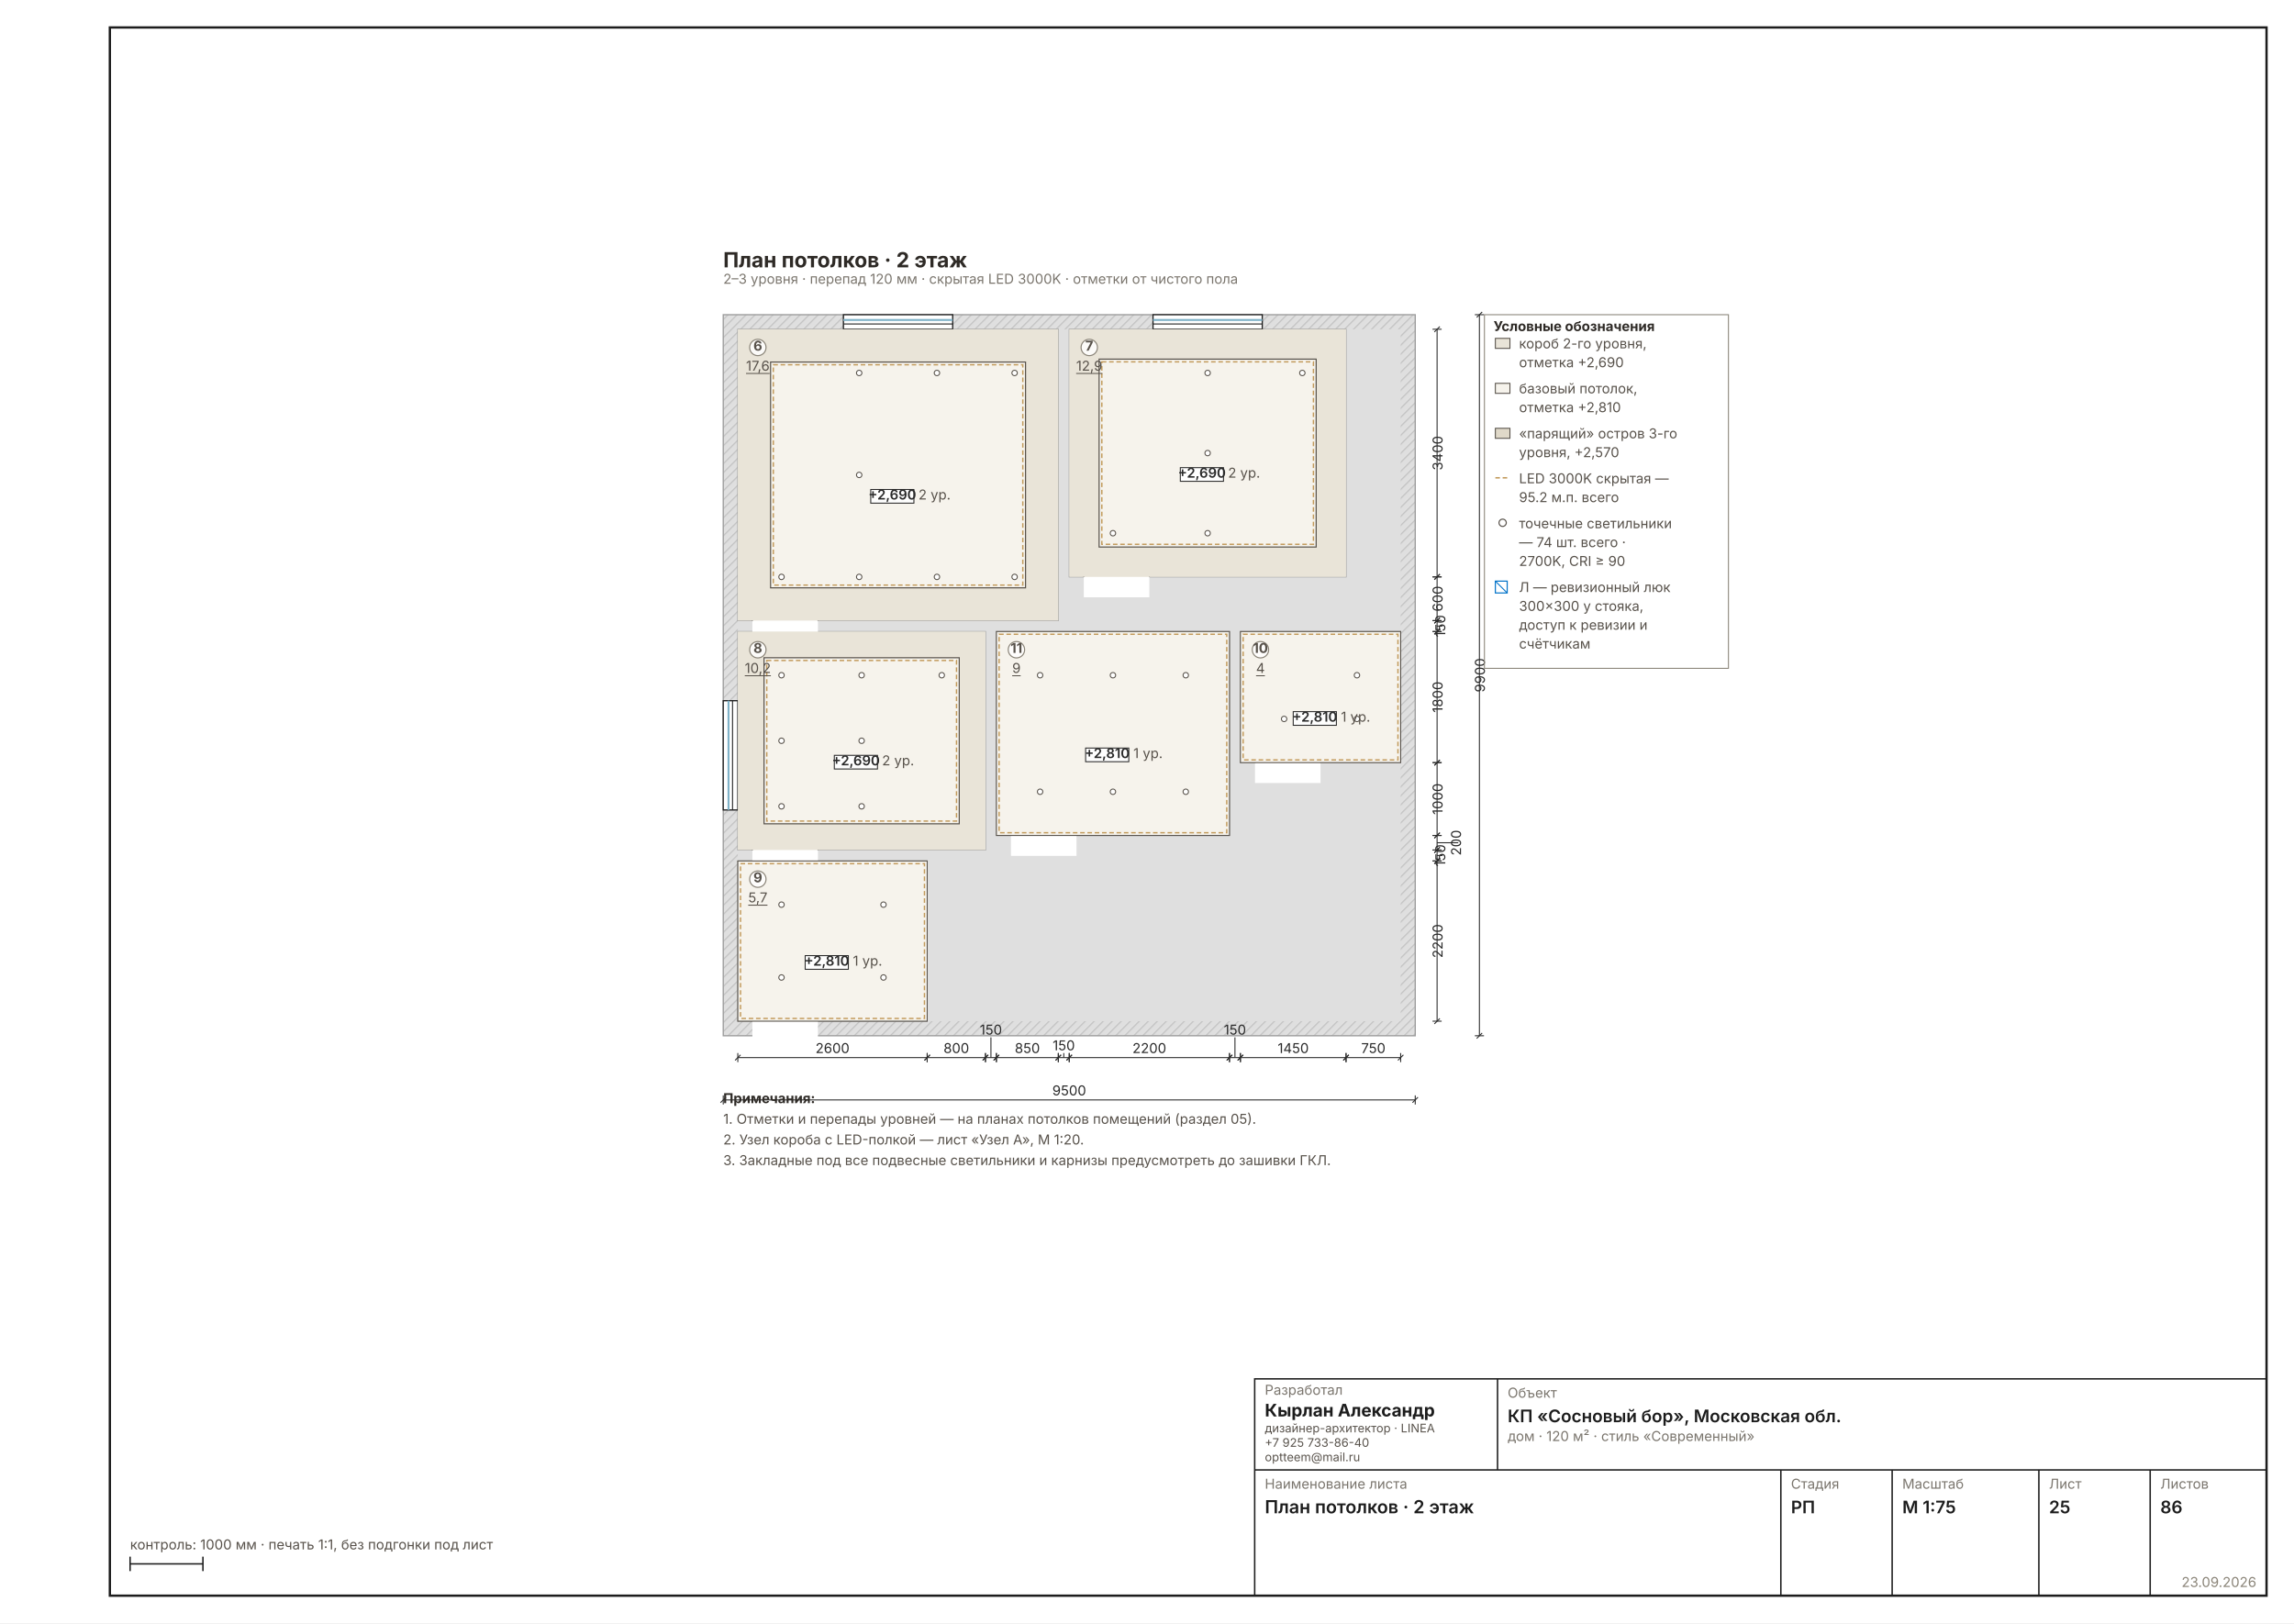
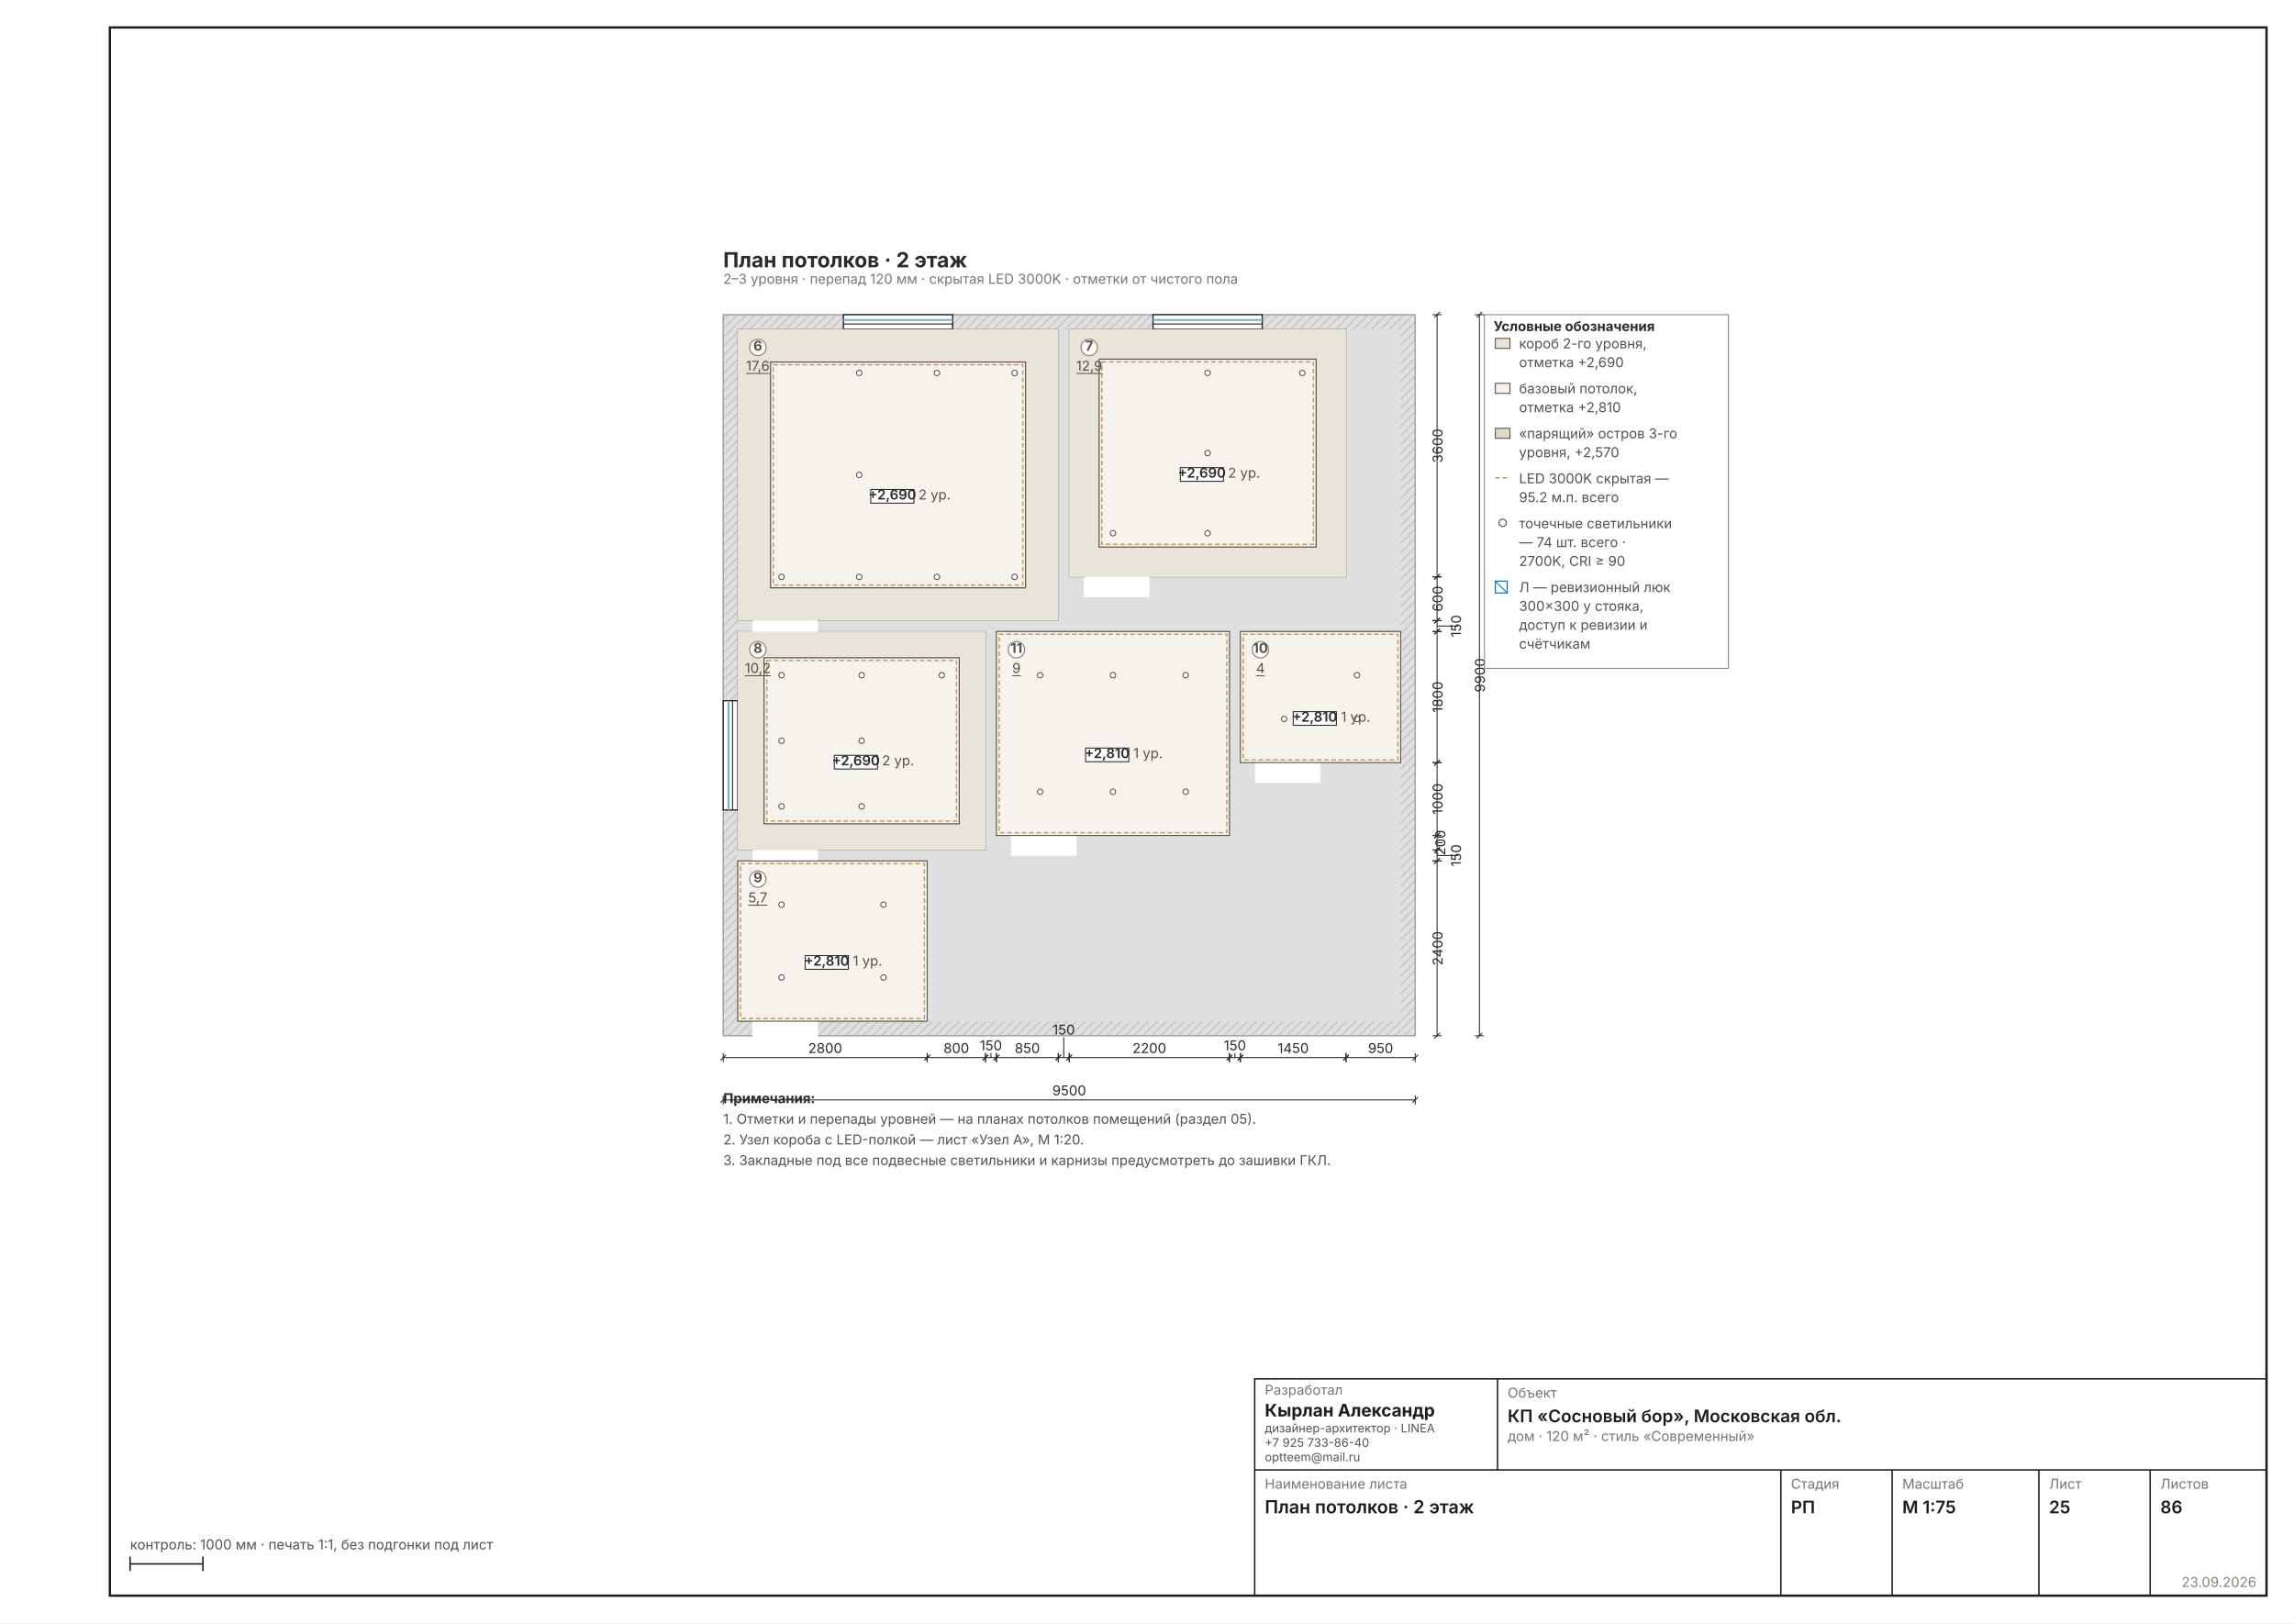
<svg xmlns="http://www.w3.org/2000/svg" width="1587" height="1123" viewBox="0 0 1587 1123" font-family="Inter, &quot;Helvetica Neue&quot;, Arial, sans-serif" data-sheet="ceiling" data-scale="1:75">
  <rect width="1587" height="1123" fill="#FFFFFF" />
  <rect x="76" y="19" width="1492" height="1085" fill="none" stroke="#1C1C1C" stroke-width="1.6" />
  <g transform="translate(456.2487 171.1135) scale(0.6299)">
    <defs>
      <pattern id="wh25" width="7" height="7" patternUnits="userSpaceOnUse" patternTransform="rotate(45)">
        <rect width="7" height="7" fill="#DFDFDF" />
        <line x1="0" y1="0" x2="0" y2="7" stroke="#C4C4C4" stroke-width="2.70" />
      </pattern>
    </defs>
    <rect x="70" y="74" width="760" height="792" fill="url(#wh25)" stroke="#9A9A9A" stroke-width="1.35" />
    <rect x="86" y="90" width="728" height="760" fill="#DFDFDF" />
    <rect x="86" y="90" width="352" height="320" fill="#FFFFFF" stroke="#9A9A9A" stroke-width="1.08" />
    <rect x="450" y="90" width="304" height="272" fill="#FFFFFF" stroke="#9A9A9A" stroke-width="1.08" />
    <rect x="86" y="422" width="272" height="240" fill="#FFFFFF" stroke="#9A9A9A" stroke-width="1.08" />
    <rect x="86" y="674" width="208" height="176" fill="#FFFFFF" stroke="#9A9A9A" stroke-width="1.08" />
    <rect x="638" y="422" width="176" height="144" fill="#FFFFFF" stroke="#9A9A9A" stroke-width="1.08" />
    <rect x="370" y="422" width="256" height="224" fill="#FFFFFF" stroke="#9A9A9A" stroke-width="1.08" />
    <rect x="102" y="406.8" width="72" height="25.6" fill="#FFFFFF" />
    <line x1="102" y1="410" x2="102" y2="338" stroke="#2A2A2A" stroke-width="1.89" />
    <path d="M 174 410 A 72 72 0 0 0 102 338" fill="none" stroke="#2A2A2A" stroke-width="1.08" />
    <rect x="466" y="358.8" width="72" height="25.6" fill="#FFFFFF" />
    <line x1="466" y1="362" x2="466" y2="290" stroke="#2A2A2A" stroke-width="1.89" />
    <path d="M 538 362 A 72 72 0 0 0 466 290" fill="none" stroke="#2A2A2A" stroke-width="1.08" />
    <rect x="102" y="658.8" width="72" height="25.6" fill="#FFFFFF" />
    <line x1="102" y1="662" x2="102" y2="590" stroke="#2A2A2A" stroke-width="1.89" />
    <path d="M 174 662 A 72 72 0 0 0 102 590" fill="none" stroke="#2A2A2A" stroke-width="1.08" />
    <rect x="102" y="846.8" width="72" height="25.6" fill="#FFFFFF" />
    <line x1="102" y1="850" x2="102" y2="778" stroke="#2A2A2A" stroke-width="1.89" />
    <path d="M 174 850 A 72 72 0 0 0 102 778" fill="none" stroke="#2A2A2A" stroke-width="1.08" />
    <rect x="654" y="562.8" width="72" height="25.6" fill="#FFFFFF" />
    <line x1="654" y1="566" x2="654" y2="494" stroke="#2A2A2A" stroke-width="1.89" />
    <path d="M 726 566 A 72 72 0 0 0 654 494" fill="none" stroke="#2A2A2A" stroke-width="1.08" />
    <rect x="386" y="642.8" width="72" height="25.6" fill="#FFFFFF" />
    <line x1="386" y1="646" x2="386" y2="574" stroke="#2A2A2A" stroke-width="1.89" />
    <path d="M 458 646 A 72 72 0 0 0 386 574" fill="none" stroke="#2A2A2A" stroke-width="1.08" />
    <rect x="202" y="74" width="120" height="16" fill="#FFFFFF" stroke="#1C1C1C" stroke-width="1.35" />
    <line x1="202" y1="79.8" x2="322" y2="79.8" stroke="#7FB2C8" stroke-width="2.16" />
    <line x1="202" y1="84.2" x2="322" y2="84.2" stroke="#1C1C1C" stroke-width="1.08" />
    <rect x="542" y="74" width="120" height="16" fill="#FFFFFF" stroke="#1C1C1C" stroke-width="1.35" />
    <line x1="542" y1="79.8" x2="662" y2="79.8" stroke="#7FB2C8" stroke-width="2.16" />
    <line x1="542" y1="84.2" x2="662" y2="84.2" stroke="#1C1C1C" stroke-width="1.08" />
    <rect x="70" y="498" width="16" height="120" fill="#FFFFFF" stroke="#1C1C1C" stroke-width="1.35" />
    <line x1="75.8" y1="498" x2="75.8" y2="618" stroke="#7FB2C8" stroke-width="2.16" />
    <line x1="80.2" y1="498" x2="80.2" y2="618" stroke="#1C1C1C" stroke-width="1.08" />
    <rect x="86" y="90" width="352" height="320" fill="#E9E4D8" />
    <rect x="122" y="126" width="280" height="248" fill="#F6F3EC" stroke="#57514A" stroke-width="1.22" />
    <rect x="125" y="129" width="274" height="242" fill="none" stroke="#C29A5B" stroke-width="1.49" stroke-dasharray="5 3" />
    <circle cx="134" cy="362" r="3" fill="#FFF" stroke="#57514A" stroke-width="1.08" />
    <circle cx="219.3" cy="138" r="3" fill="#FFF" stroke="#57514A" stroke-width="1.08" />
    <circle cx="219.3" cy="250" r="3" fill="#FFF" stroke="#57514A" stroke-width="1.08" />
    <circle cx="219.3" cy="362" r="3" fill="#FFF" stroke="#57514A" stroke-width="1.08" />
    <circle cx="304.7" cy="138" r="3" fill="#FFF" stroke="#57514A" stroke-width="1.08" />
    <circle cx="304.7" cy="362" r="3" fill="#FFF" stroke="#57514A" stroke-width="1.08" />
    <circle cx="390" cy="138" r="3" fill="#FFF" stroke="#57514A" stroke-width="1.08" />
    <circle cx="390" cy="362" r="3" fill="#FFF" stroke="#57514A" stroke-width="1.08" />
    <rect x="450" y="90" width="304" height="272" fill="#E9E4D8" />
    <rect x="482.8" y="122.8" width="238.4" height="206.4" fill="#F6F3EC" stroke="#57514A" stroke-width="1.22" />
    <rect x="485.8" y="125.8" width="232.4" height="200.4" fill="none" stroke="#C29A5B" stroke-width="1.49" stroke-dasharray="5 3" />
    <circle cx="498" cy="314" r="3" fill="#FFF" stroke="#57514A" stroke-width="1.08" />
    <circle cx="602" cy="138" r="3" fill="#FFF" stroke="#57514A" stroke-width="1.08" />
    <circle cx="602" cy="226" r="3" fill="#FFF" stroke="#57514A" stroke-width="1.08" />
    <circle cx="602" cy="314" r="3" fill="#FFF" stroke="#57514A" stroke-width="1.08" />
    <circle cx="706" cy="138" r="3" fill="#FFF" stroke="#57514A" stroke-width="1.08" />
    <rect x="86" y="422" width="272" height="240" fill="#E9E4D8" />
    <rect x="114.8" y="450.8" width="214.4" height="182.4" fill="#F6F3EC" stroke="#57514A" stroke-width="1.22" />
    <rect x="117.8" y="453.8" width="208.4" height="176.4" fill="none" stroke="#C29A5B" stroke-width="1.49" stroke-dasharray="5 3" />
    <circle cx="134" cy="470" r="3" fill="#FFF" stroke="#57514A" stroke-width="1.08" />
    <circle cx="134" cy="542" r="3" fill="#FFF" stroke="#57514A" stroke-width="1.08" />
    <circle cx="134" cy="614" r="3" fill="#FFF" stroke="#57514A" stroke-width="1.08" />
    <circle cx="222" cy="470" r="3" fill="#FFF" stroke="#57514A" stroke-width="1.08" />
    <circle cx="222" cy="542" r="3" fill="#FFF" stroke="#57514A" stroke-width="1.08" />
    <circle cx="222" cy="614" r="3" fill="#FFF" stroke="#57514A" stroke-width="1.08" />
    <circle cx="310" cy="470" r="3" fill="#FFF" stroke="#57514A" stroke-width="1.08" />
    <rect x="86" y="674" width="208" height="176" fill="#E9E4D8" />
    <rect x="262" y="682" width="24" height="24" fill="none" stroke="#57514A" stroke-width="1.35" stroke-dasharray="4 2" />
    <line x1="262" y1="682" x2="286" y2="706" stroke="#57514A" stroke-width="1.08" />
    <rect x="86" y="674" width="208" height="176" fill="#F6F3EC" stroke="#57514A" stroke-width="1.08" />
    <rect x="89" y="677" width="202" height="170" fill="none" stroke="#C29A5B" stroke-width="1.49" stroke-dasharray="5 3" />
    <circle cx="134" cy="722" r="3" fill="#FFF" stroke="#57514A" stroke-width="1.08" />
    <circle cx="134" cy="802" r="3" fill="#FFF" stroke="#57514A" stroke-width="1.08" />
    <circle cx="246" cy="722" r="3" fill="#FFF" stroke="#57514A" stroke-width="1.08" />
    <circle cx="246" cy="802" r="3" fill="#FFF" stroke="#57514A" stroke-width="1.08" />
    <rect x="638" y="422" width="176" height="144" fill="#E9E4D8" />
    <rect x="782" y="430" width="24" height="24" fill="none" stroke="#57514A" stroke-width="1.35" stroke-dasharray="4 2" />
    <line x1="782" y1="430" x2="806" y2="454" stroke="#57514A" stroke-width="1.08" />
    <rect x="638" y="422" width="176" height="144" fill="#F6F3EC" stroke="#57514A" stroke-width="1.08" />
    <rect x="641" y="425" width="170" height="138" fill="none" stroke="#C29A5B" stroke-width="1.49" stroke-dasharray="5 3" />
    <circle cx="686" cy="518" r="3" fill="#FFF" stroke="#57514A" stroke-width="1.08" />
    <circle cx="766" cy="470" r="3" fill="#FFF" stroke="#57514A" stroke-width="1.08" />
    <circle cx="766" cy="518" r="3" fill="#FFF" stroke="#57514A" stroke-width="1.08" />
    <rect x="370" y="422" width="256" height="224" fill="#E9E4D8" />
    <rect x="594" y="430" width="24" height="24" fill="none" stroke="#57514A" stroke-width="1.35" stroke-dasharray="4 2" />
    <line x1="594" y1="430" x2="618" y2="454" stroke="#57514A" stroke-width="1.08" />
    <rect x="370" y="422" width="256" height="224" fill="#F6F3EC" stroke="#57514A" stroke-width="1.08" />
    <rect x="373" y="425" width="250" height="218" fill="none" stroke="#C29A5B" stroke-width="1.49" stroke-dasharray="5 3" />
    <circle cx="418" cy="470" r="3" fill="#FFF" stroke="#57514A" stroke-width="1.08" />
    <circle cx="418" cy="598" r="3" fill="#FFF" stroke="#57514A" stroke-width="1.08" />
    <circle cx="498" cy="470" r="3" fill="#FFF" stroke="#57514A" stroke-width="1.08" />
    <circle cx="498" cy="598" r="3" fill="#FFF" stroke="#57514A" stroke-width="1.08" />
    <circle cx="578" cy="470" r="3" fill="#FFF" stroke="#57514A" stroke-width="1.08" />
    <circle cx="578" cy="598" r="3" fill="#FFF" stroke="#57514A" stroke-width="1.08" />
    <g data-el="chain">
      <g data-el="dim" stroke="#2A2A2A" stroke-width="1.08" fill="none">
-         <line x1="86" y1="890" x2="294" y2="890" />
-         <line x1="86" y1="885" x2="86" y2="895" />
+         <line x1="70" y1="890" x2="294" y2="890" />
+         <line x1="70" y1="885" x2="70" y2="895" />
        <line x1="294" y1="885" x2="294" y2="895" />
-         <line x1="83" y1="893" x2="89" y2="887" />
+         <line x1="67" y1="893" x2="73" y2="887" />
        <line x1="291" y1="893" x2="297" y2="887" />
      </g>
-       <text x="190" y="885" font-size="15.00" fill="#2A2A2A" text-anchor="middle">2600</text>
+       <text x="182" y="885" font-size="15.00" fill="#2A2A2A" text-anchor="middle">2800</text>
      <g data-el="dim" stroke="#2A2A2A" stroke-width="1.08" fill="none">
        <line x1="294" y1="890" x2="358" y2="890" />
        <line x1="294" y1="885" x2="294" y2="895" />
        <line x1="358" y1="885" x2="358" y2="895" />
        <line x1="291" y1="893" x2="297" y2="887" />
        <line x1="355" y1="893" x2="361" y2="887" />
      </g>
      <text x="326" y="885" font-size="15.00" fill="#2A2A2A" text-anchor="middle">800</text>
      <g data-el="dim" stroke="#2A2A2A" stroke-width="1.08" fill="none">
        <line x1="358" y1="890" x2="370" y2="890" />
        <line x1="358" y1="885" x2="358" y2="895" />
        <line x1="370" y1="885" x2="370" y2="895" />
        <line x1="355" y1="893" x2="361" y2="887" />
        <line x1="367" y1="893" x2="373" y2="887" />
-         <line x1="364" y1="890" x2="364" y2="867.754" stroke-width="1.08" />
-       </g>
-       <text x="364" y="864.754" font-size="15.00" fill="#2A2A2A" text-anchor="middle">150</text>
+         <line x1="364" y1="890" x2="364" y2="885.001" stroke-width="1.08" />
+       </g>
+       <text x="364" y="882.001" font-size="15.00" fill="#2A2A2A" text-anchor="middle">150</text>
      <g data-el="dim" stroke="#2A2A2A" stroke-width="1.08" fill="none">
        <line x1="370" y1="890" x2="438" y2="890" />
        <line x1="370" y1="885" x2="370" y2="895" />
        <line x1="438" y1="885" x2="438" y2="895" />
        <line x1="367" y1="893" x2="373" y2="887" />
        <line x1="435" y1="893" x2="441" y2="887" />
      </g>
      <text x="404" y="885" font-size="15.00" fill="#2A2A2A" text-anchor="middle">850</text>
      <g data-el="dim" stroke="#2A2A2A" stroke-width="1.08" fill="none">
        <line x1="438" y1="890" x2="450" y2="890" />
        <line x1="438" y1="885" x2="438" y2="895" />
        <line x1="450" y1="885" x2="450" y2="895" />
        <line x1="435" y1="893" x2="441" y2="887" />
        <line x1="447" y1="893" x2="453" y2="887" />
-         <line x1="444" y1="890" x2="444" y2="885.001" stroke-width="1.08" />
-       </g>
-       <text x="444" y="882.001" font-size="15.00" fill="#2A2A2A" text-anchor="middle">150</text>
+         <line x1="444" y1="890" x2="444" y2="867.754" stroke-width="1.08" />
+       </g>
+       <text x="444" y="864.754" font-size="15.00" fill="#2A2A2A" text-anchor="middle">150</text>
      <g data-el="dim" stroke="#2A2A2A" stroke-width="1.08" fill="none">
        <line x1="450" y1="890" x2="626" y2="890" />
        <line x1="450" y1="885" x2="450" y2="895" />
        <line x1="626" y1="885" x2="626" y2="895" />
        <line x1="447" y1="893" x2="453" y2="887" />
        <line x1="623" y1="893" x2="629" y2="887" />
      </g>
      <text x="538" y="885" font-size="15.00" fill="#2A2A2A" text-anchor="middle">2200</text>
      <g data-el="dim" stroke="#2A2A2A" stroke-width="1.08" fill="none">
        <line x1="626" y1="890" x2="638" y2="890" />
        <line x1="626" y1="885" x2="626" y2="895" />
        <line x1="638" y1="885" x2="638" y2="895" />
        <line x1="623" y1="893" x2="629" y2="887" />
        <line x1="635" y1="893" x2="641" y2="887" />
-         <line x1="632" y1="890" x2="632" y2="867.754" stroke-width="1.08" />
-       </g>
-       <text x="632" y="864.754" font-size="15.00" fill="#2A2A2A" text-anchor="middle">150</text>
+         <line x1="632" y1="890" x2="632" y2="885.001" stroke-width="1.08" />
+       </g>
+       <text x="632" y="882.001" font-size="15.00" fill="#2A2A2A" text-anchor="middle">150</text>
      <g data-el="dim" stroke="#2A2A2A" stroke-width="1.08" fill="none">
        <line x1="638" y1="890" x2="754" y2="890" />
        <line x1="638" y1="885" x2="638" y2="895" />
        <line x1="754" y1="885" x2="754" y2="895" />
        <line x1="635" y1="893" x2="641" y2="887" />
        <line x1="751" y1="893" x2="757" y2="887" />
      </g>
      <text x="696" y="885" font-size="15.00" fill="#2A2A2A" text-anchor="middle">1450</text>
      <g data-el="dim" stroke="#2A2A2A" stroke-width="1.08" fill="none">
-         <line x1="754" y1="890" x2="814" y2="890" />
+         <line x1="754" y1="890" x2="830" y2="890" />
        <line x1="754" y1="885" x2="754" y2="895" />
-         <line x1="814" y1="885" x2="814" y2="895" />
+         <line x1="830" y1="885" x2="830" y2="895" />
        <line x1="751" y1="893" x2="757" y2="887" />
-         <line x1="811" y1="893" x2="817" y2="887" />
-       </g>
-       <text x="784" y="885" font-size="15.00" fill="#2A2A2A" text-anchor="middle">750</text>
+         <line x1="827" y1="893" x2="833" y2="887" />
+       </g>
+       <text x="792" y="885" font-size="15.00" fill="#2A2A2A" text-anchor="middle">950</text>
      <g data-el="dim" stroke="#2A2A2A" stroke-width="1.08" fill="none">
        <line x1="70" y1="936.49" x2="830" y2="936.49" />
        <line x1="70" y1="931.49" x2="70" y2="941.49" />
        <line x1="830" y1="931.49" x2="830" y2="941.49" />
        <line x1="67" y1="939.49" x2="73" y2="933.49" />
        <line x1="827" y1="939.49" x2="833" y2="933.49" />
      </g>
      <text x="450" y="931.49" font-size="15.00" fill="#2A2A2A" text-anchor="middle">9500</text>
    </g>
    <g data-el="chain">
      <g data-el="dim" stroke="#2A2A2A" stroke-width="1.08" fill="none">
-         <line x1="854" y1="90" x2="854" y2="362" />
-         <line x1="849" y1="90" x2="859" y2="90" />
+         <line x1="854" y1="74" x2="854" y2="362" />
+         <line x1="849" y1="74" x2="859" y2="74" />
        <line x1="849" y1="362" x2="859" y2="362" />
-         <line x1="851" y1="93" x2="857" y2="87" />
+         <line x1="851" y1="77" x2="857" y2="71" />
        <line x1="851" y1="365" x2="857" y2="359" />
      </g>
-       <text x="860" y="226" font-size="15.00" fill="#2A2A2A" transform="rotate(-90 860 226)" text-anchor="middle">3400</text>
+       <text x="860" y="218" font-size="15.00" fill="#2A2A2A" transform="rotate(-90 860 218)" text-anchor="middle">3600</text>
      <g data-el="dim" stroke="#2A2A2A" stroke-width="1.08" fill="none">
        <line x1="854" y1="362" x2="854" y2="410" />
        <line x1="849" y1="362" x2="859" y2="362" />
        <line x1="849" y1="410" x2="859" y2="410" />
        <line x1="851" y1="365" x2="857" y2="359" />
        <line x1="851" y1="413" x2="857" y2="407" />
      </g>
      <text x="860" y="386" font-size="15.00" fill="#2A2A2A" transform="rotate(-90 860 386)" text-anchor="middle">600</text>
      <g data-el="dim" stroke="#2A2A2A" stroke-width="1.08" fill="none">
        <line x1="854" y1="410" x2="854" y2="422" />
        <line x1="849" y1="410" x2="859" y2="410" />
        <line x1="849" y1="422" x2="859" y2="422" />
        <line x1="851" y1="413" x2="857" y2="407" />
        <line x1="851" y1="425" x2="857" y2="419" />
-         <line x1="854" y1="416" x2="859.999" y2="416" stroke-width="1.08" />
-       </g>
-       <text x="862.999" y="416" font-size="15.00" fill="#2A2A2A" transform="rotate(-90 862.9993 416)" text-anchor="middle">150</text>
+         <line x1="854" y1="416" x2="877.246" y2="416" stroke-width="1.08" />
+       </g>
+       <text x="880.246" y="416" font-size="15.00" fill="#2A2A2A" transform="rotate(-90 880.2456 416)" text-anchor="middle">150</text>
      <g data-el="dim" stroke="#2A2A2A" stroke-width="1.08" fill="none">
        <line x1="854" y1="422" x2="854" y2="566" />
        <line x1="849" y1="422" x2="859" y2="422" />
        <line x1="849" y1="566" x2="859" y2="566" />
        <line x1="851" y1="425" x2="857" y2="419" />
        <line x1="851" y1="569" x2="857" y2="563" />
      </g>
      <text x="860" y="494" font-size="15.00" fill="#2A2A2A" transform="rotate(-90 860 494)" text-anchor="middle">1800</text>
      <g data-el="dim" stroke="#2A2A2A" stroke-width="1.08" fill="none">
        <line x1="854" y1="566" x2="854" y2="646" />
        <line x1="849" y1="566" x2="859" y2="566" />
        <line x1="849" y1="646" x2="859" y2="646" />
        <line x1="851" y1="569" x2="857" y2="563" />
        <line x1="851" y1="649" x2="857" y2="643" />
      </g>
      <text x="860" y="606" font-size="15.00" fill="#2A2A2A" transform="rotate(-90 860 606)" text-anchor="middle">1000</text>
      <g data-el="dim" stroke="#2A2A2A" stroke-width="1.08" fill="none">
        <line x1="854" y1="646" x2="854" y2="662" />
        <line x1="849" y1="646" x2="859" y2="646" />
        <line x1="849" y1="662" x2="859" y2="662" />
        <line x1="851" y1="649" x2="857" y2="643" />
        <line x1="851" y1="665" x2="857" y2="659" />
-         <line x1="854" y1="654" x2="877.246" y2="654" stroke-width="1.08" />
-       </g>
-       <text x="880.246" y="654" font-size="15.00" fill="#2A2A2A" transform="rotate(-90 880.2456 654)" text-anchor="middle">200</text>
+         <line x1="854" y1="654" x2="859.999" y2="654" stroke-width="1.08" />
+       </g>
+       <text x="862.999" y="654" font-size="15.00" fill="#2A2A2A" transform="rotate(-90 862.9993 654)" text-anchor="middle">200</text>
      <g data-el="dim" stroke="#2A2A2A" stroke-width="1.08" fill="none">
        <line x1="854" y1="662" x2="854" y2="674" />
        <line x1="849" y1="662" x2="859" y2="662" />
        <line x1="849" y1="674" x2="859" y2="674" />
        <line x1="851" y1="665" x2="857" y2="659" />
        <line x1="851" y1="677" x2="857" y2="671" />
-         <line x1="854" y1="668" x2="859.999" y2="668" stroke-width="1.08" />
-       </g>
-       <text x="862.999" y="668" font-size="15.00" fill="#2A2A2A" transform="rotate(-90 862.9993 668)" text-anchor="middle">150</text>
-       <g data-el="dim" stroke="#2A2A2A" stroke-width="1.08" fill="none">
-         <line x1="854" y1="674" x2="854" y2="850" />
+         <line x1="854" y1="668" x2="877.246" y2="668" stroke-width="1.08" />
+       </g>
+       <text x="880.246" y="668" font-size="15.00" fill="#2A2A2A" transform="rotate(-90 880.2456 668)" text-anchor="middle">150</text>
+       <g data-el="dim" stroke="#2A2A2A" stroke-width="1.08" fill="none">
+         <line x1="854" y1="674" x2="854" y2="866" />
        <line x1="849" y1="674" x2="859" y2="674" />
-         <line x1="849" y1="850" x2="859" y2="850" />
+         <line x1="849" y1="866" x2="859" y2="866" />
        <line x1="851" y1="677" x2="857" y2="671" />
-         <line x1="851" y1="853" x2="857" y2="847" />
-       </g>
-       <text x="860" y="762" font-size="15.00" fill="#2A2A2A" transform="rotate(-90 860 762)" text-anchor="middle">2200</text>
+         <line x1="851" y1="869" x2="857" y2="863" />
+       </g>
+       <text x="860" y="770" font-size="15.00" fill="#2A2A2A" transform="rotate(-90 860 770)" text-anchor="middle">2400</text>
      <g data-el="dim" stroke="#2A2A2A" stroke-width="1.08" fill="none">
        <line x1="900.49" y1="74" x2="900.49" y2="866" />
        <line x1="895.49" y1="74" x2="905.49" y2="74" />
        <line x1="895.49" y1="866" x2="905.49" y2="866" />
        <line x1="897.49" y1="77" x2="903.49" y2="71" />
        <line x1="897.49" y1="869" x2="903.49" y2="863" />
      </g>
      <text x="906.49" y="470" font-size="15.00" fill="#2A2A2A" transform="rotate(-90 906.4898 470)" text-anchor="middle">9900</text>
    </g>
    <g data-el="level">
      <rect x="232" y="266" width="47.4" height="15" fill="#FFFFFFEE" stroke="#2A2A2A" stroke-width="1.08" />
      <text x="255.7" y="277" font-size="15.00" font-weight="600" fill="#2A2A2A" text-anchor="middle">+2,690</text>
    </g>
    <text x="284.4" y="277" font-size="15.00" fill="#57514A">2 ур.</text>
    <g data-el="level">
      <rect x="572" y="242" width="47.4" height="15" fill="#FFFFFFEE" stroke="#2A2A2A" stroke-width="1.08" />
      <text x="595.7" y="253" font-size="15.00" font-weight="600" fill="#2A2A2A" text-anchor="middle">+2,690</text>
    </g>
    <text x="624.4" y="253" font-size="15.00" fill="#57514A">2 ур.</text>
    <g data-el="level">
      <rect x="192" y="558" width="47.4" height="15" fill="#FFFFFFEE" stroke="#2A2A2A" stroke-width="1.08" />
      <text x="215.7" y="569" font-size="15.00" font-weight="600" fill="#2A2A2A" text-anchor="middle">+2,690</text>
    </g>
    <text x="244.4" y="569" font-size="15.00" fill="#57514A">2 ур.</text>
    <g data-el="level">
      <rect x="160" y="778" width="47.4" height="15" fill="#FFFFFFEE" stroke="#2A2A2A" stroke-width="1.08" />
      <text x="183.7" y="789" font-size="15.00" font-weight="600" fill="#2A2A2A" text-anchor="middle">+2,810</text>
    </g>
    <text x="212.4" y="789" font-size="15.00" fill="#57514A">1 ур.</text>
    <g data-el="level">
      <rect x="696" y="510" width="47.4" height="15" fill="#FFFFFFEE" stroke="#2A2A2A" stroke-width="1.08" />
      <text x="719.7" y="521" font-size="15.00" font-weight="600" fill="#2A2A2A" text-anchor="middle">+2,810</text>
    </g>
    <text x="748.4" y="521" font-size="15.00" fill="#57514A">1 ур.</text>
    <g data-el="level">
      <rect x="468" y="550" width="47.4" height="15" fill="#FFFFFFEE" stroke="#2A2A2A" stroke-width="1.08" />
      <text x="491.7" y="561" font-size="15.00" font-weight="600" fill="#2A2A2A" text-anchor="middle">+2,810</text>
    </g>
    <text x="520.4" y="561" font-size="15.00" fill="#57514A">1 ур.</text>
    <g data-el="room" />
    <circle cx="108" cy="110" r="9" fill="#FFFFFFD9" stroke="#8A8478" stroke-width="1.22" />
    <text x="108" y="113.5" font-size="15.00" font-weight="700" text-anchor="middle" fill="#57514A">6</text>
    <text x="108" y="135.496" font-size="15.00" text-anchor="middle" fill="#57514A" text-decoration="underline">17,6</text>
    <circle cx="472" cy="110" r="9" fill="#FFFFFFD9" stroke="#8A8478" stroke-width="1.22" />
    <text x="472" y="113.5" font-size="15.00" font-weight="700" text-anchor="middle" fill="#57514A">7</text>
    <text x="472" y="135.496" font-size="15.00" text-anchor="middle" fill="#57514A" text-decoration="underline">12,9</text>
    <circle cx="108" cy="442" r="9" fill="#FFFFFFD9" stroke="#8A8478" stroke-width="1.22" />
    <text x="108" y="445.5" font-size="15.00" font-weight="700" text-anchor="middle" fill="#57514A">8</text>
    <text x="108" y="467.496" font-size="15.00" text-anchor="middle" fill="#57514A" text-decoration="underline">10,2</text>
    <circle cx="108" cy="694" r="9" fill="#FFFFFFD9" stroke="#8A8478" stroke-width="1.22" />
    <text x="108" y="697.5" font-size="15.00" font-weight="700" text-anchor="middle" fill="#57514A">9</text>
    <text x="108" y="719.496" font-size="15.00" text-anchor="middle" fill="#57514A" text-decoration="underline">5,7</text>
    <circle cx="660" cy="442" r="9" fill="#FFFFFFD9" stroke="#8A8478" stroke-width="1.22" />
    <text x="660" y="445.5" font-size="15.00" font-weight="700" text-anchor="middle" fill="#57514A">10</text>
    <text x="660" y="467.496" font-size="15.00" text-anchor="middle" fill="#57514A" text-decoration="underline">4</text>
    <circle cx="392" cy="442" r="9" fill="#FFFFFFD9" stroke="#8A8478" stroke-width="1.22" />
    <text x="392" y="445.5" font-size="15.00" font-weight="700" text-anchor="middle" fill="#57514A">11</text>
    <text x="392" y="467.496" font-size="15.00" text-anchor="middle" fill="#57514A" text-decoration="underline">9</text>
    <g data-el="legend">
      <rect x="906" y="74" width="268" height="388.432" fill="none" stroke="#8A8478" stroke-width="1.08" />
      <text x="916" y="92" font-size="15.00" font-weight="700" fill="#2E2A26">Условные обозначения</text>
      <rect x="918" y="100" width="16" height="11" fill="#E9E4D8" stroke="#57514A" stroke-width="1.08" />
      <text x="944" y="111" font-size="15.00" fill="#57514A">короб 2-го уровня,</text>
      <text x="944" y="131.695" font-size="15.00" fill="#57514A">отметка +2,690</text>
      <rect x="918" y="149.391" width="16" height="11" fill="#F6F3EC" stroke="#57514A" stroke-width="1.08" />
      <text x="944" y="160.391" font-size="15.00" fill="#57514A">базовый потолок,</text>
      <text x="944" y="181.086" font-size="15.00" fill="#57514A">отметка +2,810</text>
      <rect x="918" y="198.782" width="16" height="11" fill="#E0D9C9" stroke="#57514A" stroke-width="1.08" />
      <text x="944" y="209.782" font-size="15.00" fill="#57514A">«парящий» остров 3-го</text>
      <text x="944" y="230.477" font-size="15.00" fill="#57514A">уровня, +2,570</text>
      <line x1="918" y1="253.173" x2="934" y2="253.173" stroke="#C29A5B" stroke-width="1.62" stroke-dasharray="5 3" />
      <text x="944" y="259.173" font-size="15.00" fill="#57514A">LED 3000K скрытая —</text>
      <text x="944" y="279.868" font-size="15.00" fill="#57514A">95.2 м.п. всего</text>
      <circle cx="926" cy="302.564" r="4" fill="#FFF" stroke="#57514A" stroke-width="1.22" />
      <text x="944" y="308.564" font-size="15.00" fill="#57514A">точечные светильники</text>
      <text x="944" y="329.259" font-size="15.00" fill="#57514A">— 74 шт. всего ·</text>
      <text x="944" y="349.955" font-size="15.00" fill="#57514A">2700K, CRI ≥ 90</text>
      <g stroke="#0072C8" stroke-width="1.22" fill="#FFF">
        <rect x="918" y="366.65" width="13" height="13" />
        <line x1="918" y1="366.65" x2="931" y2="379.65" stroke-width="1.08" />
      </g>
      <text x="944" y="378.65" font-size="15.00" fill="#57514A">Л — ревизионный люк</text>
      <text x="944" y="399.346" font-size="15.00" fill="#57514A">300×300 у стояка,</text>
      <text x="944" y="420.041" font-size="15.00" fill="#57514A">доступ к ревизии и</text>
      <text x="944" y="440.736" font-size="15.00" fill="#57514A">счётчикам</text>
    </g>
    <g data-el="notes" />
    <text x="70" y="940" font-size="15.00" font-weight="700" fill="#2E2A26">Примечания:</text>
    <text x="70" y="962.695" font-size="15.00" fill="#57514A">1. Отметки и перепады уровней — на планах потолков помещений (раздел 05).</text>
    <text x="70" y="985.391" font-size="15.00" fill="#57514A">2. Узел короба с LED-полкой — лист «Узел А», М 1:20.</text>
    <text x="70" y="1008.086" font-size="15.00" fill="#57514A">3. Закладные под все подвесные светильники и карнизы предусмотреть до зашивки ГКЛ.</text>
    <text x="70" y="22" font-size="22.95" font-weight="700" fill="#2E2A26">План потолков · 2 этаж</text>
    <text x="70" y="40" font-size="15.00" fill="#7A756D">2–3 уровня · перепад 120 мм · скрытая LED 3000K · отметки от чистого пола</text>
  </g>
  <g data-el="stamp" stroke="#1C1C1C" stroke-width="1" fill="none">
    <rect x="868" y="954" width="700" height="150" />
    <line x1="868" y1="1017" x2="1568" y2="1017" />
    <line x1="1036" y1="954" x2="1036" y2="1017" />
    <line x1="1232" y1="1017" x2="1232" y2="1104" />
    <line x1="1309" y1="1017" x2="1309" y2="1104" />
    <line x1="1410.5" y1="1017" x2="1410.5" y2="1104" />
    <line x1="1487.5" y1="1017" x2="1487.5" y2="1104" />
  </g>
  <text x="875" y="965" font-size="9.5" fill="#7A756D">Разработал</text>
  <text x="875" y="980" font-size="12" font-weight="700" fill="#1C1C1C">Кырлан Александр</text>
  <text x="875" y="991" font-size="8.2" fill="#57514A">дизайнер-архитектор · LINEA</text>
  <text x="875" y="1001" font-size="8.2" fill="#57514A">+7 925 733-86-40</text>
  <text x="875" y="1011" font-size="8.2" fill="#57514A">optteem@mail.ru</text>
  <text x="1043" y="967" font-size="9.5" fill="#7A756D">Объект</text>
  <text x="1043" y="984" font-size="12" font-weight="600" fill="#1C1C1C">КП «Сосновый бор», Московская обл.</text>
  <text x="1043" y="997" font-size="9.5" fill="#7A756D">дом · 120 м² · стиль «Современный»</text>
  <text x="875" y="1030" font-size="9.5" fill="#7A756D">Наименование листа</text>
  <text x="875" y="1047" font-size="12.5" font-weight="600" fill="#1C1C1C">План потолков · 2 этаж</text>
  <text x="1239" y="1030" font-size="9.5" fill="#7A756D">Стадия</text>
  <text x="1239" y="1047" font-size="12" font-weight="600" fill="#1C1C1C">РП</text>
  <text x="1316" y="1030" font-size="9.5" fill="#7A756D">Масштаб</text>
  <text x="1316" y="1047" font-size="12" font-weight="600" fill="#1C1C1C">М 1:75</text>
  <text x="1417.5" y="1030" font-size="9.5" fill="#7A756D">Лист</text>
  <text x="1417.5" y="1047" font-size="12" font-weight="600" fill="#1C1C1C">25</text>
  <text x="1494.5" y="1030" font-size="9.5" fill="#7A756D">Листов</text>
  <text x="1494.5" y="1047" font-size="12" font-weight="600" fill="#1C1C1C">86</text>
  <text x="1561" y="1098" font-size="9.5" fill="#8A8478" text-anchor="end">23.09.2026</text>
  <g stroke="#1C1C1C" stroke-width="1">
    <line x1="90" y1="1082" x2="140.392" y2="1082" />
    <line x1="90" y1="1077" x2="90" y2="1087" />
    <line x1="140.392" y1="1077" x2="140.392" y2="1087" />
  </g>
  <text x="90" y="1072" font-size="9.5" fill="#57514A">контроль: 1000 мм · печать 1:1, без подгонки под лист</text>
</svg>
